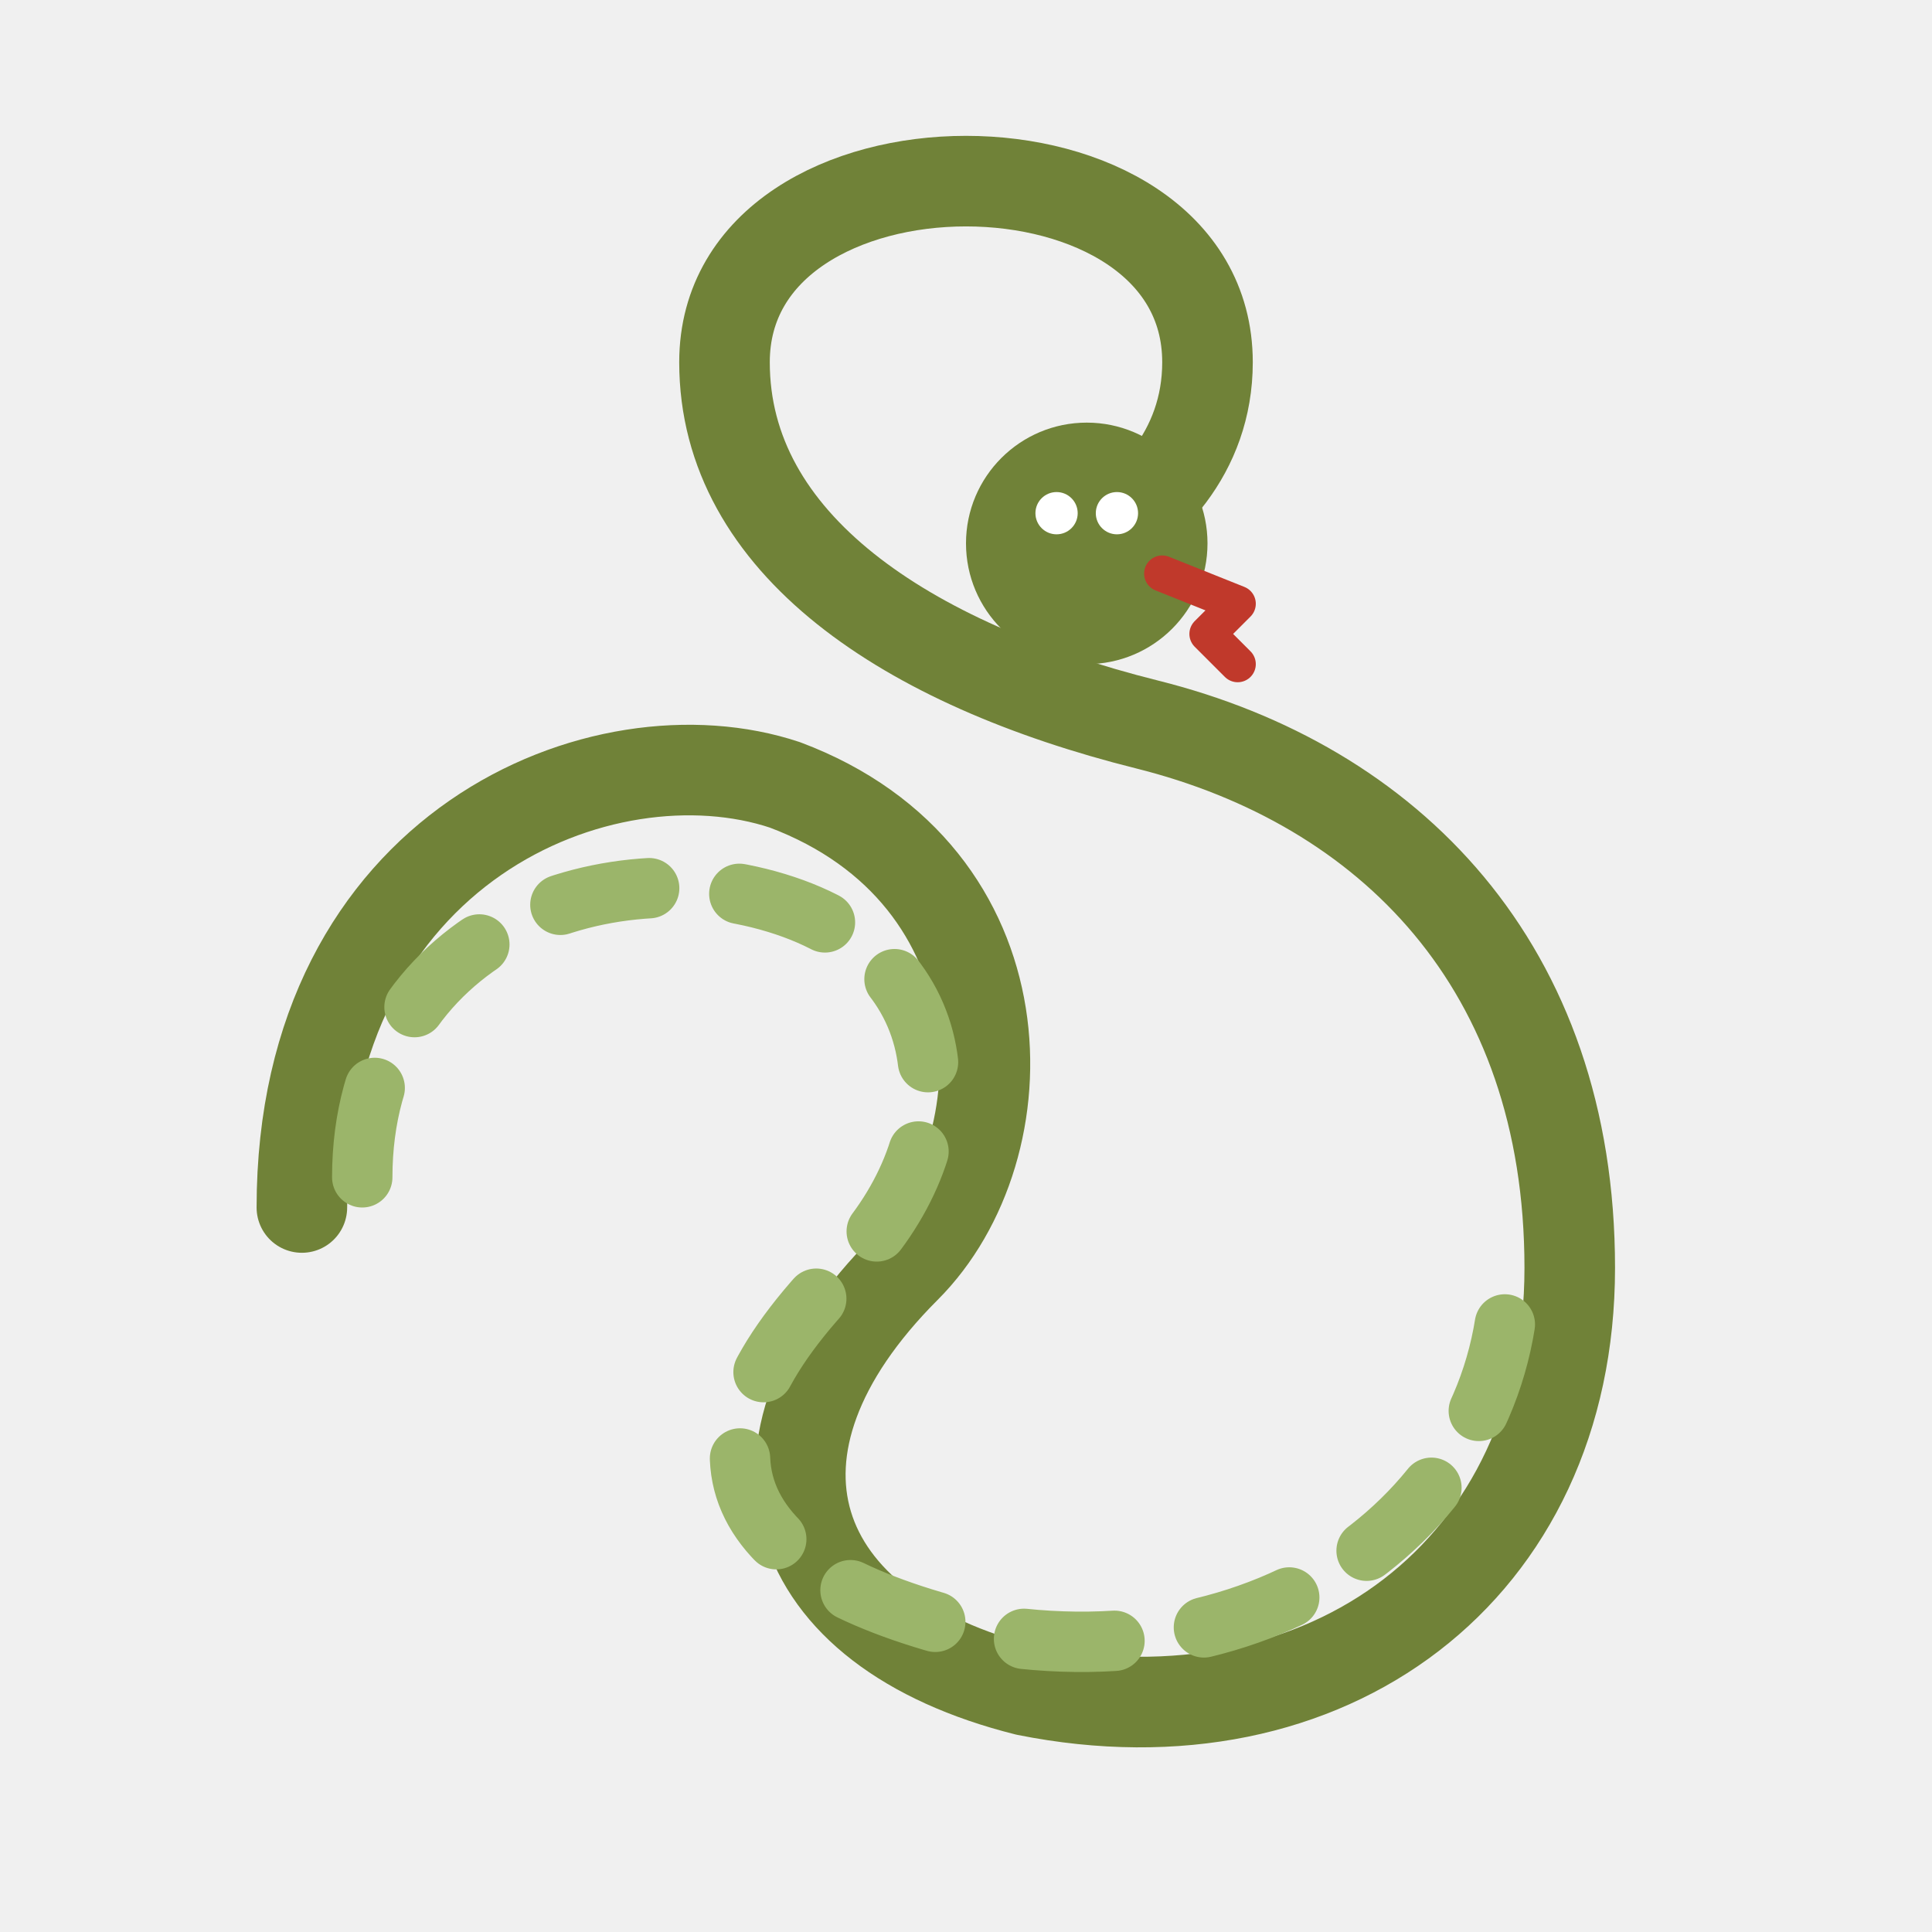
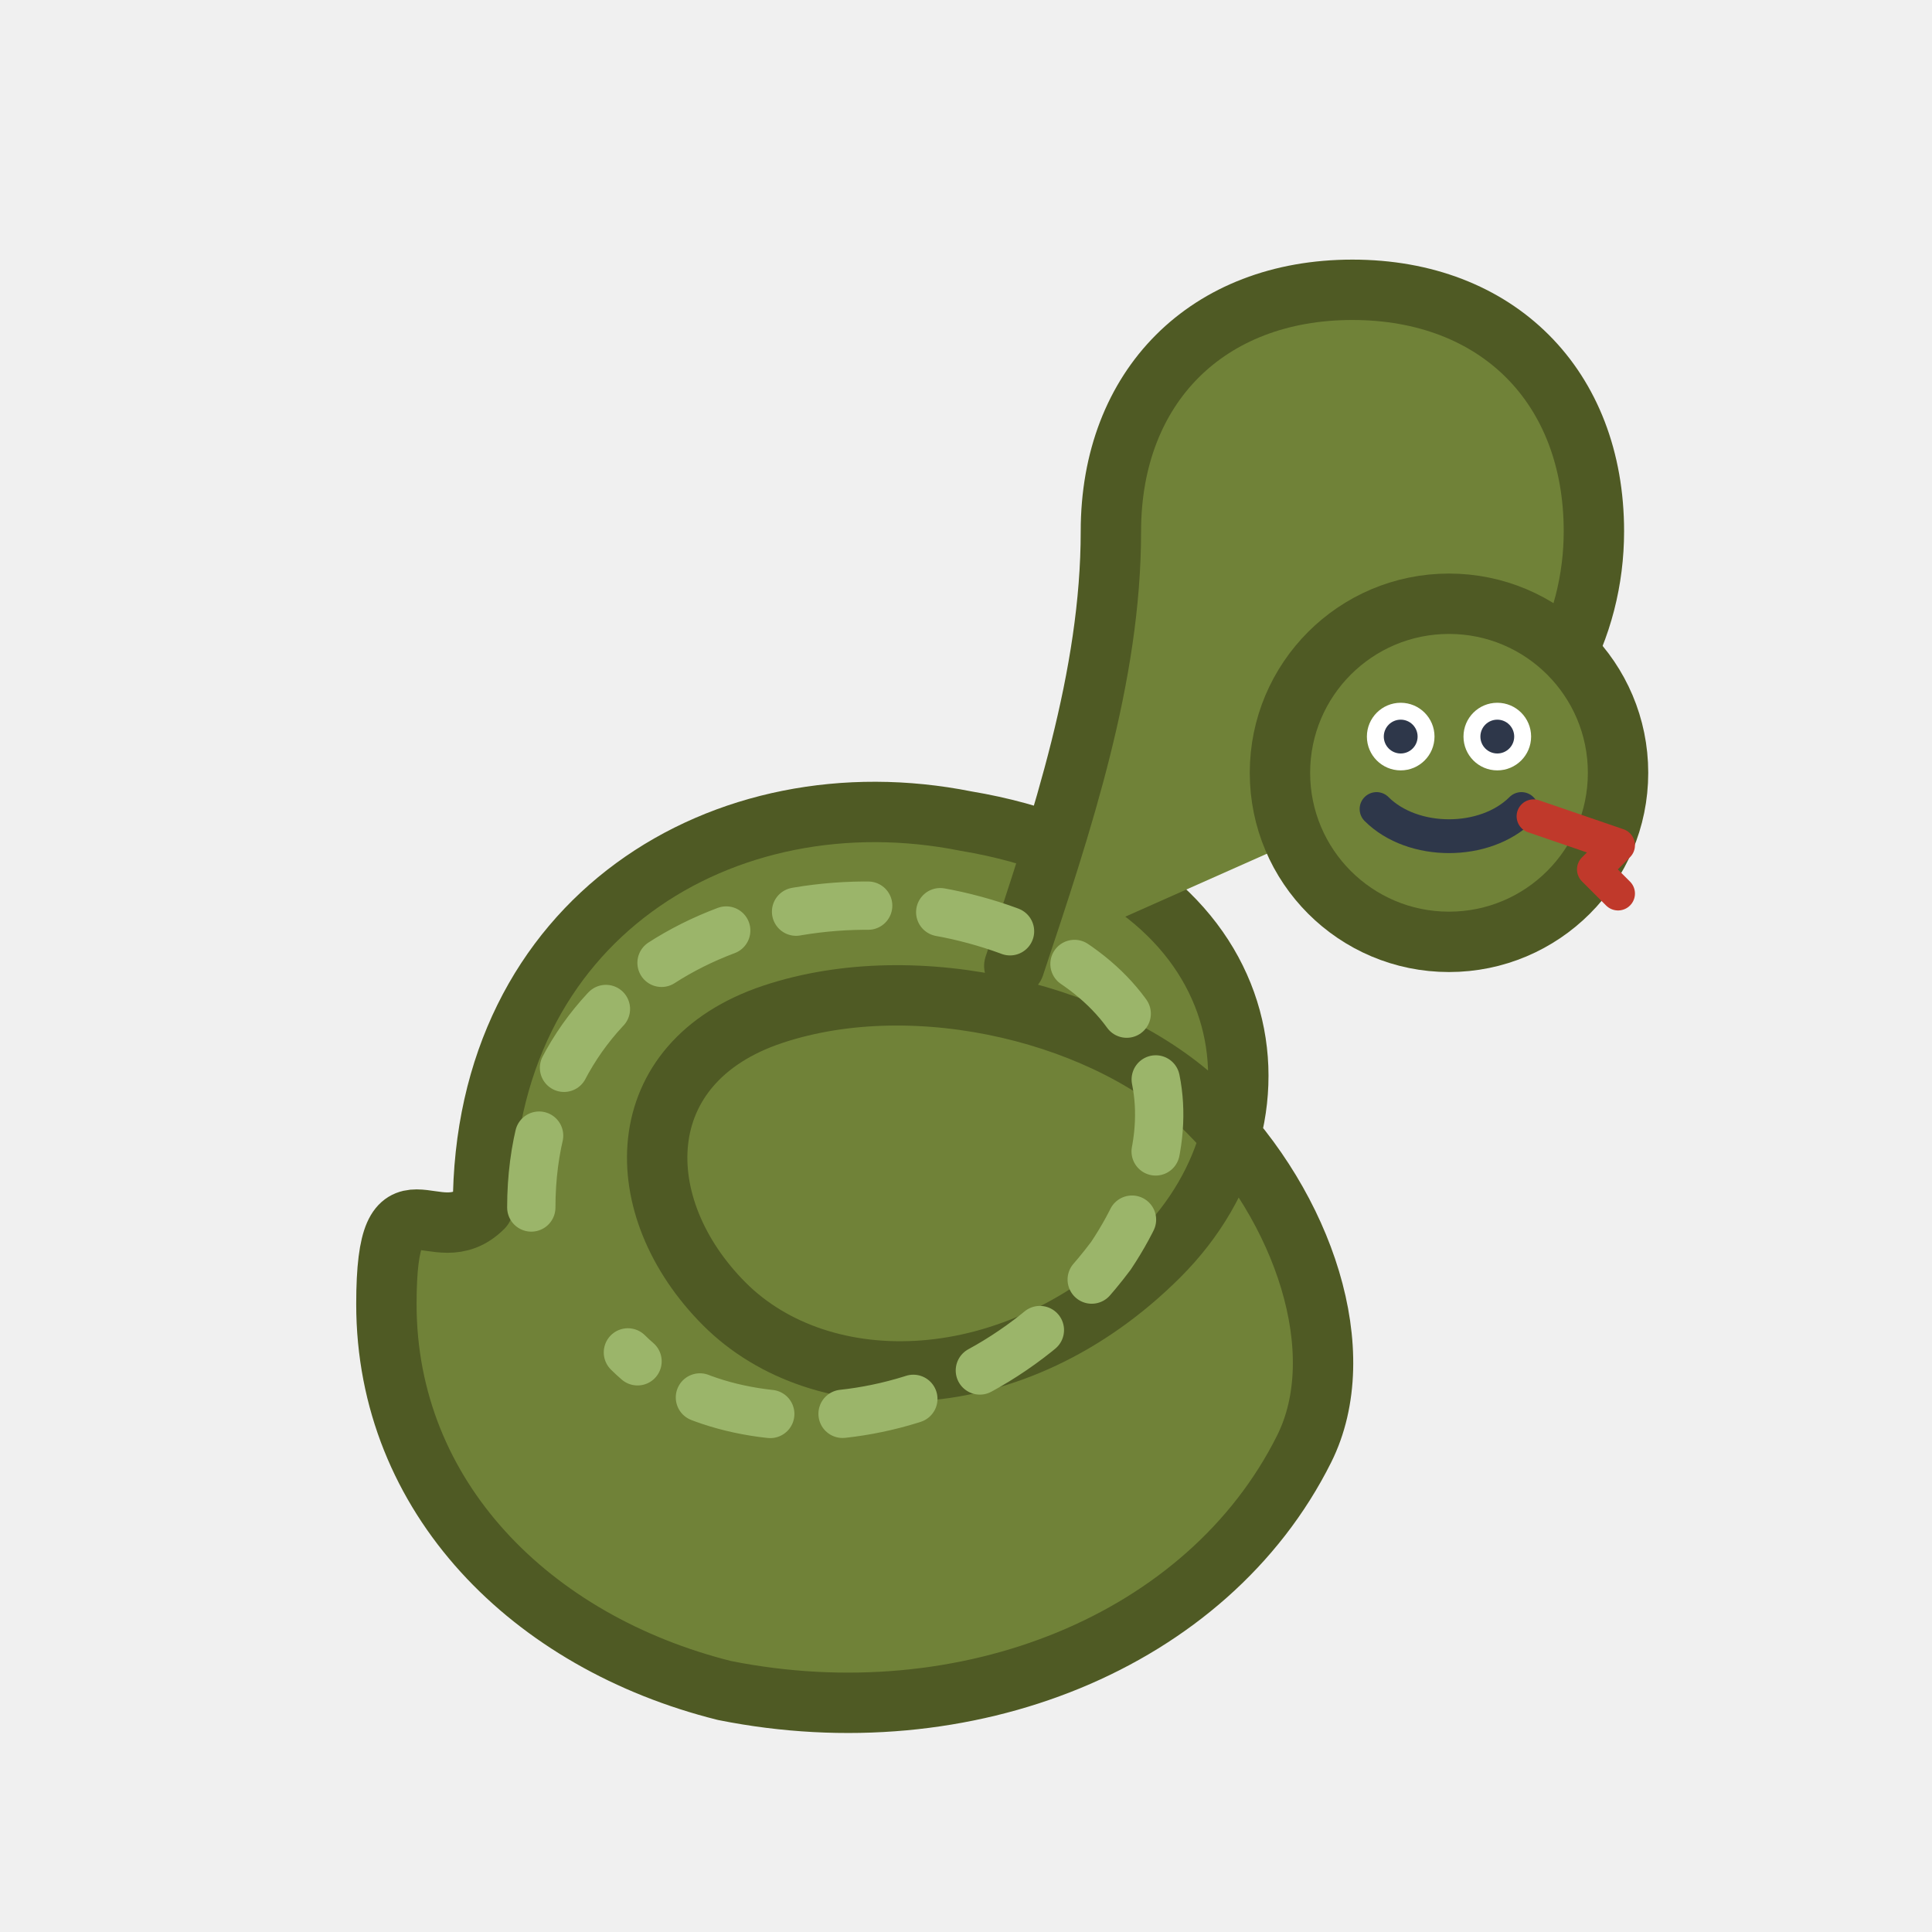
- <svg xmlns="http://www.w3.org/2000/svg" viewBox="0 0 64 64">
-   <path d="M10 40        C 10 28, 20 24, 26 26        C 34 29, 34 38, 30 42        C 24 48, 26 54, 34 56        C 44 58, 52 52, 52 42        C 52 32, 46 26, 38 24        C 30 22, 24 18, 24 12        C 24 8, 28 6, 32 6        C 36 6, 40 8, 40 12        C 40 15, 38 17, 36 18" fill="none" stroke="#708238" stroke-width="3" stroke-linecap="round" stroke-linejoin="round" />
-   <circle cx="36" cy="18" r="4" fill="#708238" />
-   <circle cx="35" cy="17" r="0.7" fill="#ffffff" />
-   <circle cx="37" cy="17" r="0.7" fill="#ffffff" />
-   <path d="M38.5 19        L 41 20        L 40 21        L 41 22" fill="none" stroke="#c0392b" stroke-width="1.2" stroke-linecap="round" stroke-linejoin="round" />
-   <path d="M12 39        C 12 31, 20 28, 26 30        C 32 32, 32 38, 28 42        C 22 48, 24 52, 32 54        C 42 56, 50 50, 50 42" fill="none" stroke="#9bb56a" stroke-width="2" stroke-linecap="round" stroke-linejoin="round" stroke-dasharray="3 3" />
+ <svg xmlns="http://www.w3.org/2000/svg" viewBox="0 0 80 80">
+   <path d="M20 50        C 20 38, 30 32, 40 34        C 52 36, 54 46, 48 52        C 42 58, 34 58, 30 54        C 26 50, 26 44, 32 42        C 38 40, 46 42, 50 46        C 54 50, 56 56, 54 60        C 50 68, 40 72, 30 70        C 22 68, 16 62, 16 54        C 16 48, 18 52, 20 50" fill="#708238" stroke="#4f5a24" stroke-width="2.5" stroke-linecap="round" stroke-linejoin="round" />
+   <path d="M42 40        C 44 34, 46 28, 46 22        C 46 16, 50 12, 56 12        C 62 12, 66 16, 66 22        C 66 26, 64 30, 60 32" fill="#708238" stroke="#4f5a24" stroke-width="2.5" stroke-linecap="round" stroke-linejoin="round" />
+   <circle cx="60" cy="32" r="7" fill="#708238" stroke="#4f5a24" stroke-width="2.5" />
+   <circle cx="58" cy="30.5" r="1.4" fill="#ffffff" />
+   <circle cx="62" cy="30.5" r="1.4" fill="#ffffff" />
+   <circle cx="58" cy="30.5" r="0.7" fill="#2e374a" />
+   <circle cx="62" cy="30.5" r="0.7" fill="#2e374a" />
+   <path d="M57 33.5        C 58.5 35, 61.5 35, 63 33.5" fill="none" stroke="#2e374a" stroke-width="1.4" stroke-linecap="round" />
+   <path d="M63.5 33.8        L 67 35        L 66 36        L 67 37" fill="none" stroke="#c0392b" stroke-width="1.4" stroke-linecap="round" stroke-linejoin="round" />
+   <path d="M22 50        C 22 40, 32 36, 40 38        C 48 40, 50 46, 46 52        C 40 60, 30 60, 26 56" fill="none" stroke="#9bb56a" stroke-width="2" stroke-linecap="round" stroke-linejoin="round" stroke-dasharray="3 3" />
</svg>
